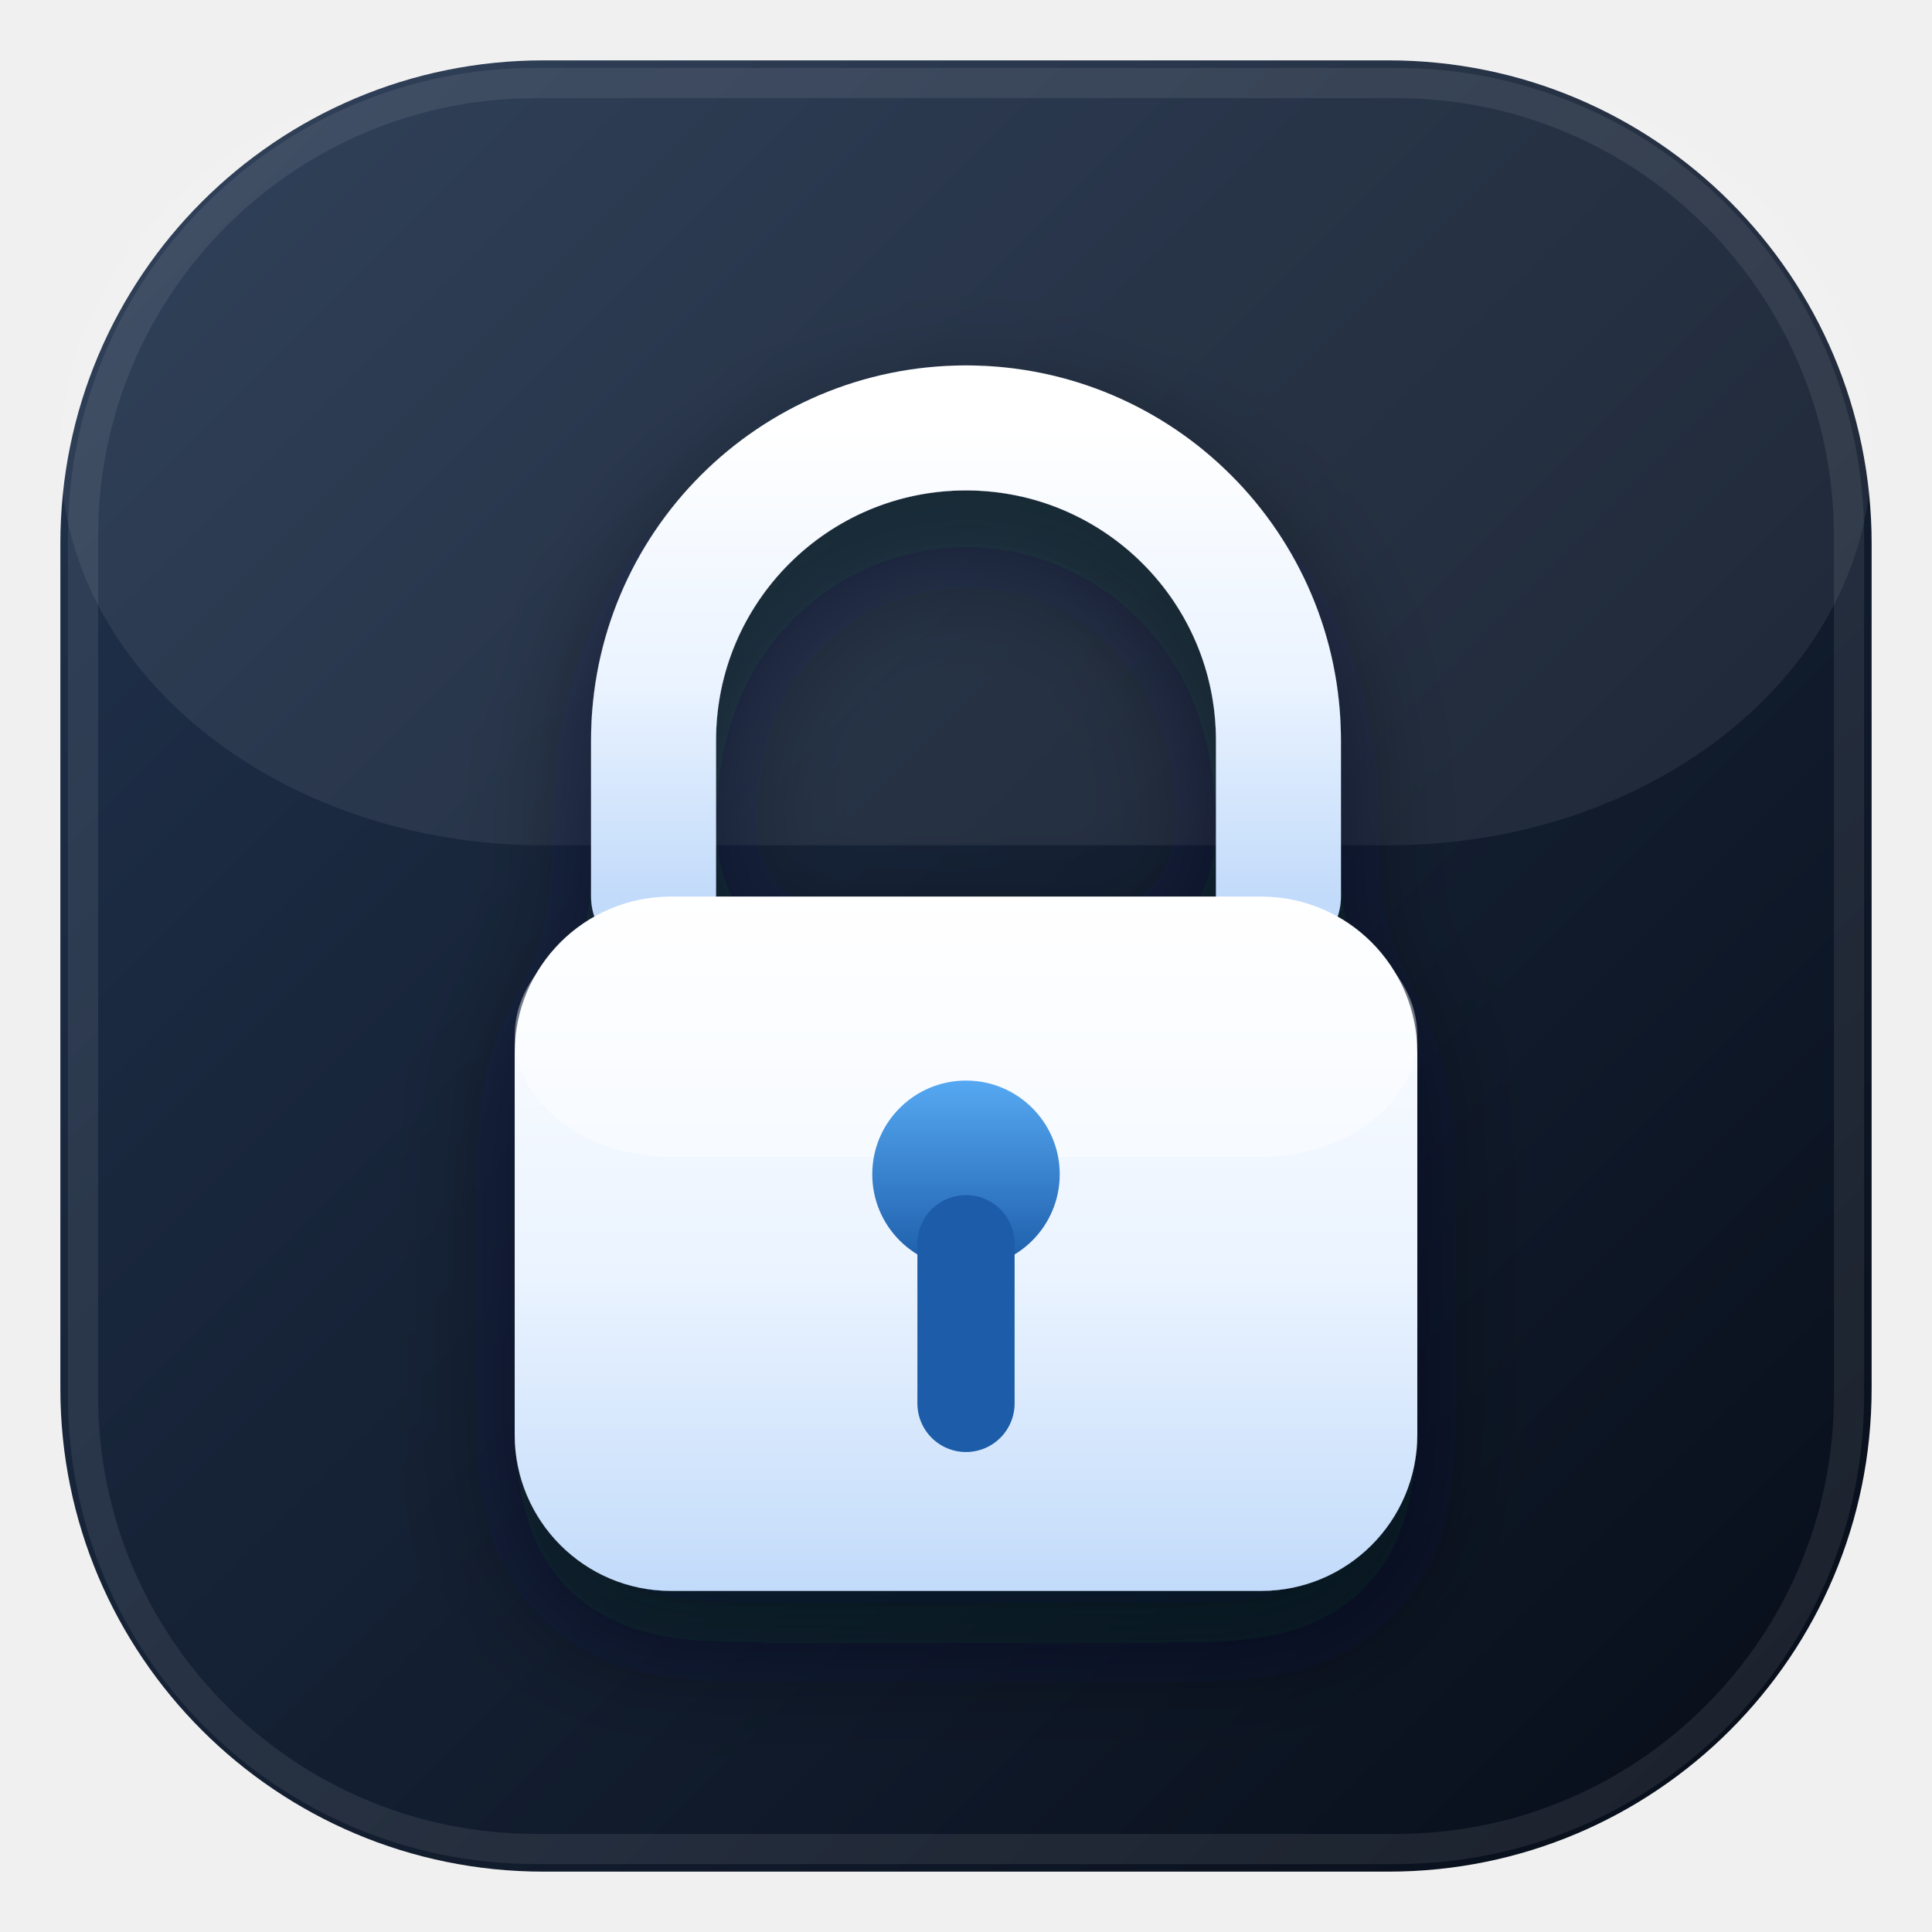
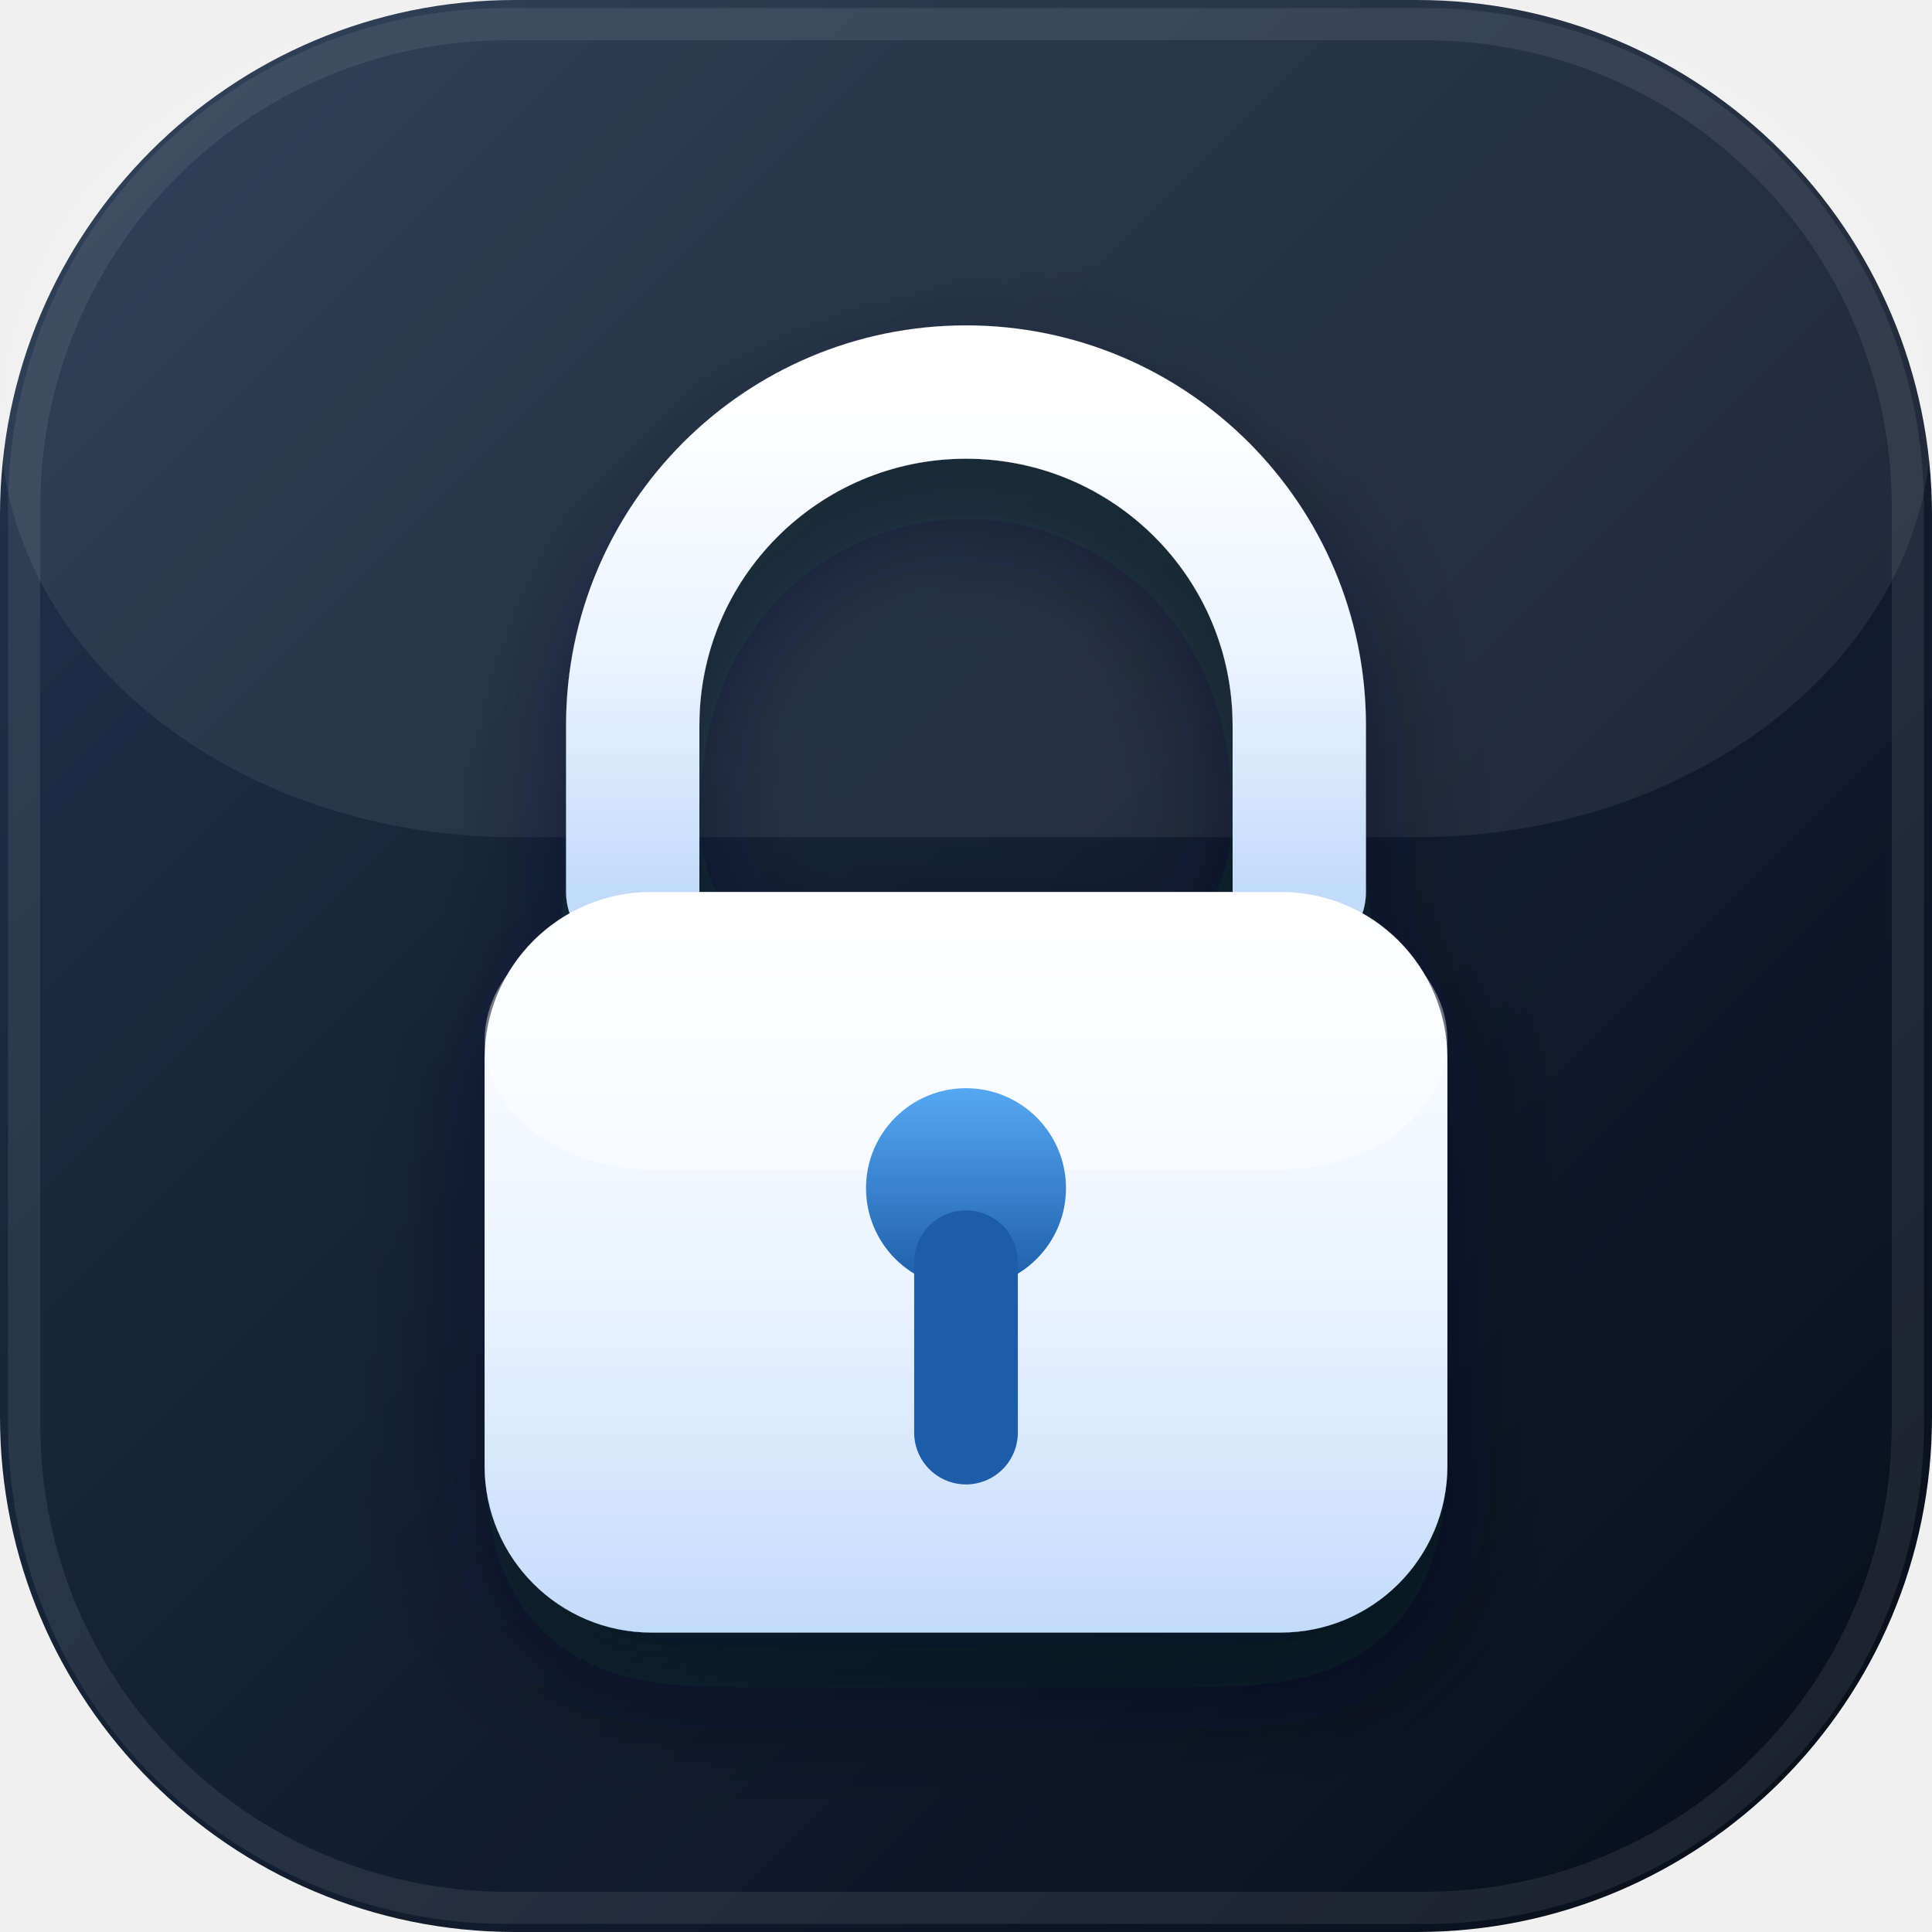
- <svg xmlns="http://www.w3.org/2000/svg" viewBox="0 0 64 64" role="img" aria-label="Vault extension">
+ <svg xmlns="http://www.w3.org/2000/svg" viewBox="2 2 60 60" role="img" aria-label="Vault extension">
  <defs>
    <linearGradient id="tile" x1="0" y1="0" x2="1" y2="1">
      <stop offset="0" stop-color="#22344f" />
      <stop offset="1" stop-color="#070d18" />
    </linearGradient>
    <linearGradient id="white" x1="0" y1="0" x2="0" y2="1">
      <stop offset="0" stop-color="#ffffff" />
      <stop offset=".55" stop-color="#eaf3ff" />
      <stop offset="1" stop-color="#c2dbfa" />
    </linearGradient>
    <linearGradient id="blue" x1="0" y1="0" x2="0" y2="1">
      <stop offset="0" stop-color="#56a8f2" />
      <stop offset="1" stop-color="#1c5ca8" />
    </linearGradient>
    <filter id="shadow" x="-45%" y="-45%" width="190%" height="190%">
      <feDropShadow dx="0" dy="1.5" stdDeviation="1.7" flood-color="#03101f" flood-opacity=".55" />
    </filter>
  </defs>
  <rect x="2" y="2" width="60" height="60" rx="16" fill="url(#tile)" />
  <rect x="2" y="2" width="60" height="26" rx="16" fill="#fff" opacity=".07" />
  <rect x="2.75" y="2.75" width="58.5" height="58.5" rx="15" fill="none" stroke="#fff" stroke-opacity=".08" />
  <g transform="translate(32 32) scale(1.15) translate(-32 -32)">
    <g filter="url(#shadow)">
      <path d="M23 30v-4.5a9 9 0 0 1 18 0V30" fill="none" stroke="url(#white)" stroke-width="3.6" stroke-linecap="round" />
      <rect x="19" y="30" width="26" height="20" rx="4.5" fill="url(#white)" />
    </g>
    <rect x="19" y="30.5" width="26" height="7" rx="4.5" fill="#fff" opacity=".4" />
    <circle cx="32" cy="38" r="2.7" fill="url(#blue)" />
    <path d="M32 40v4.6" stroke="#1c5ca8" stroke-width="2.8" stroke-linecap="round" />
  </g>
</svg>
